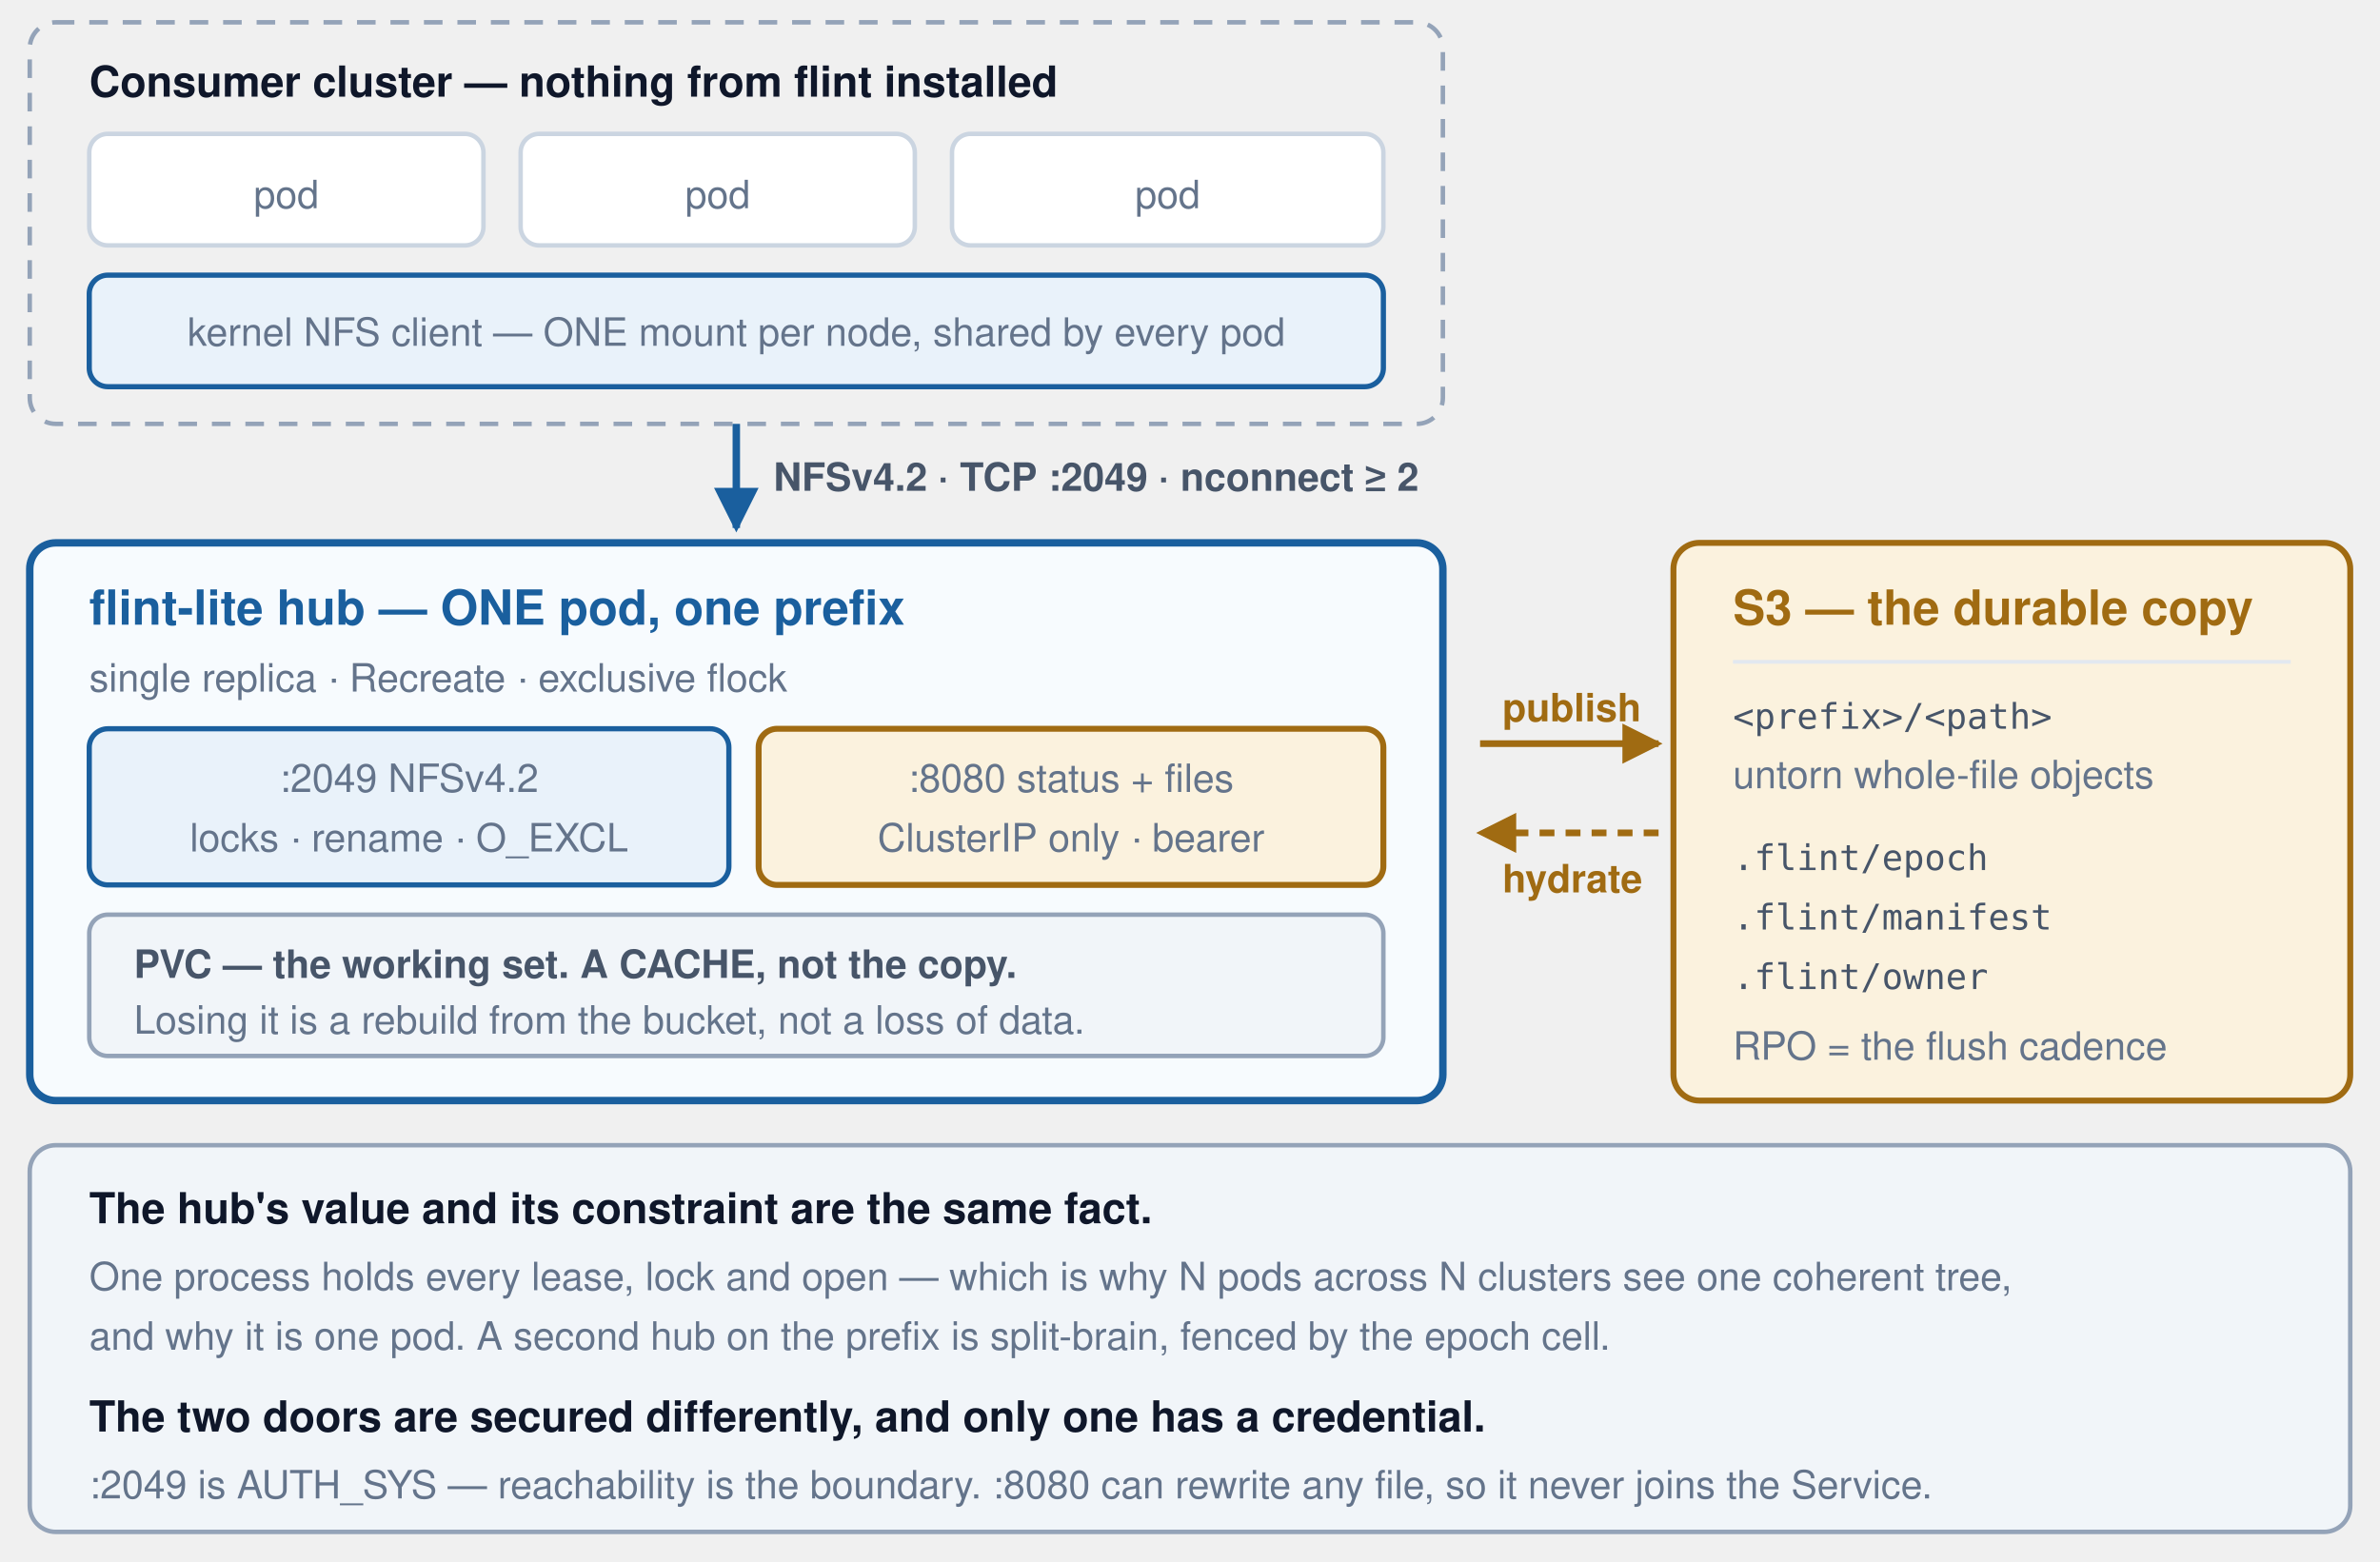
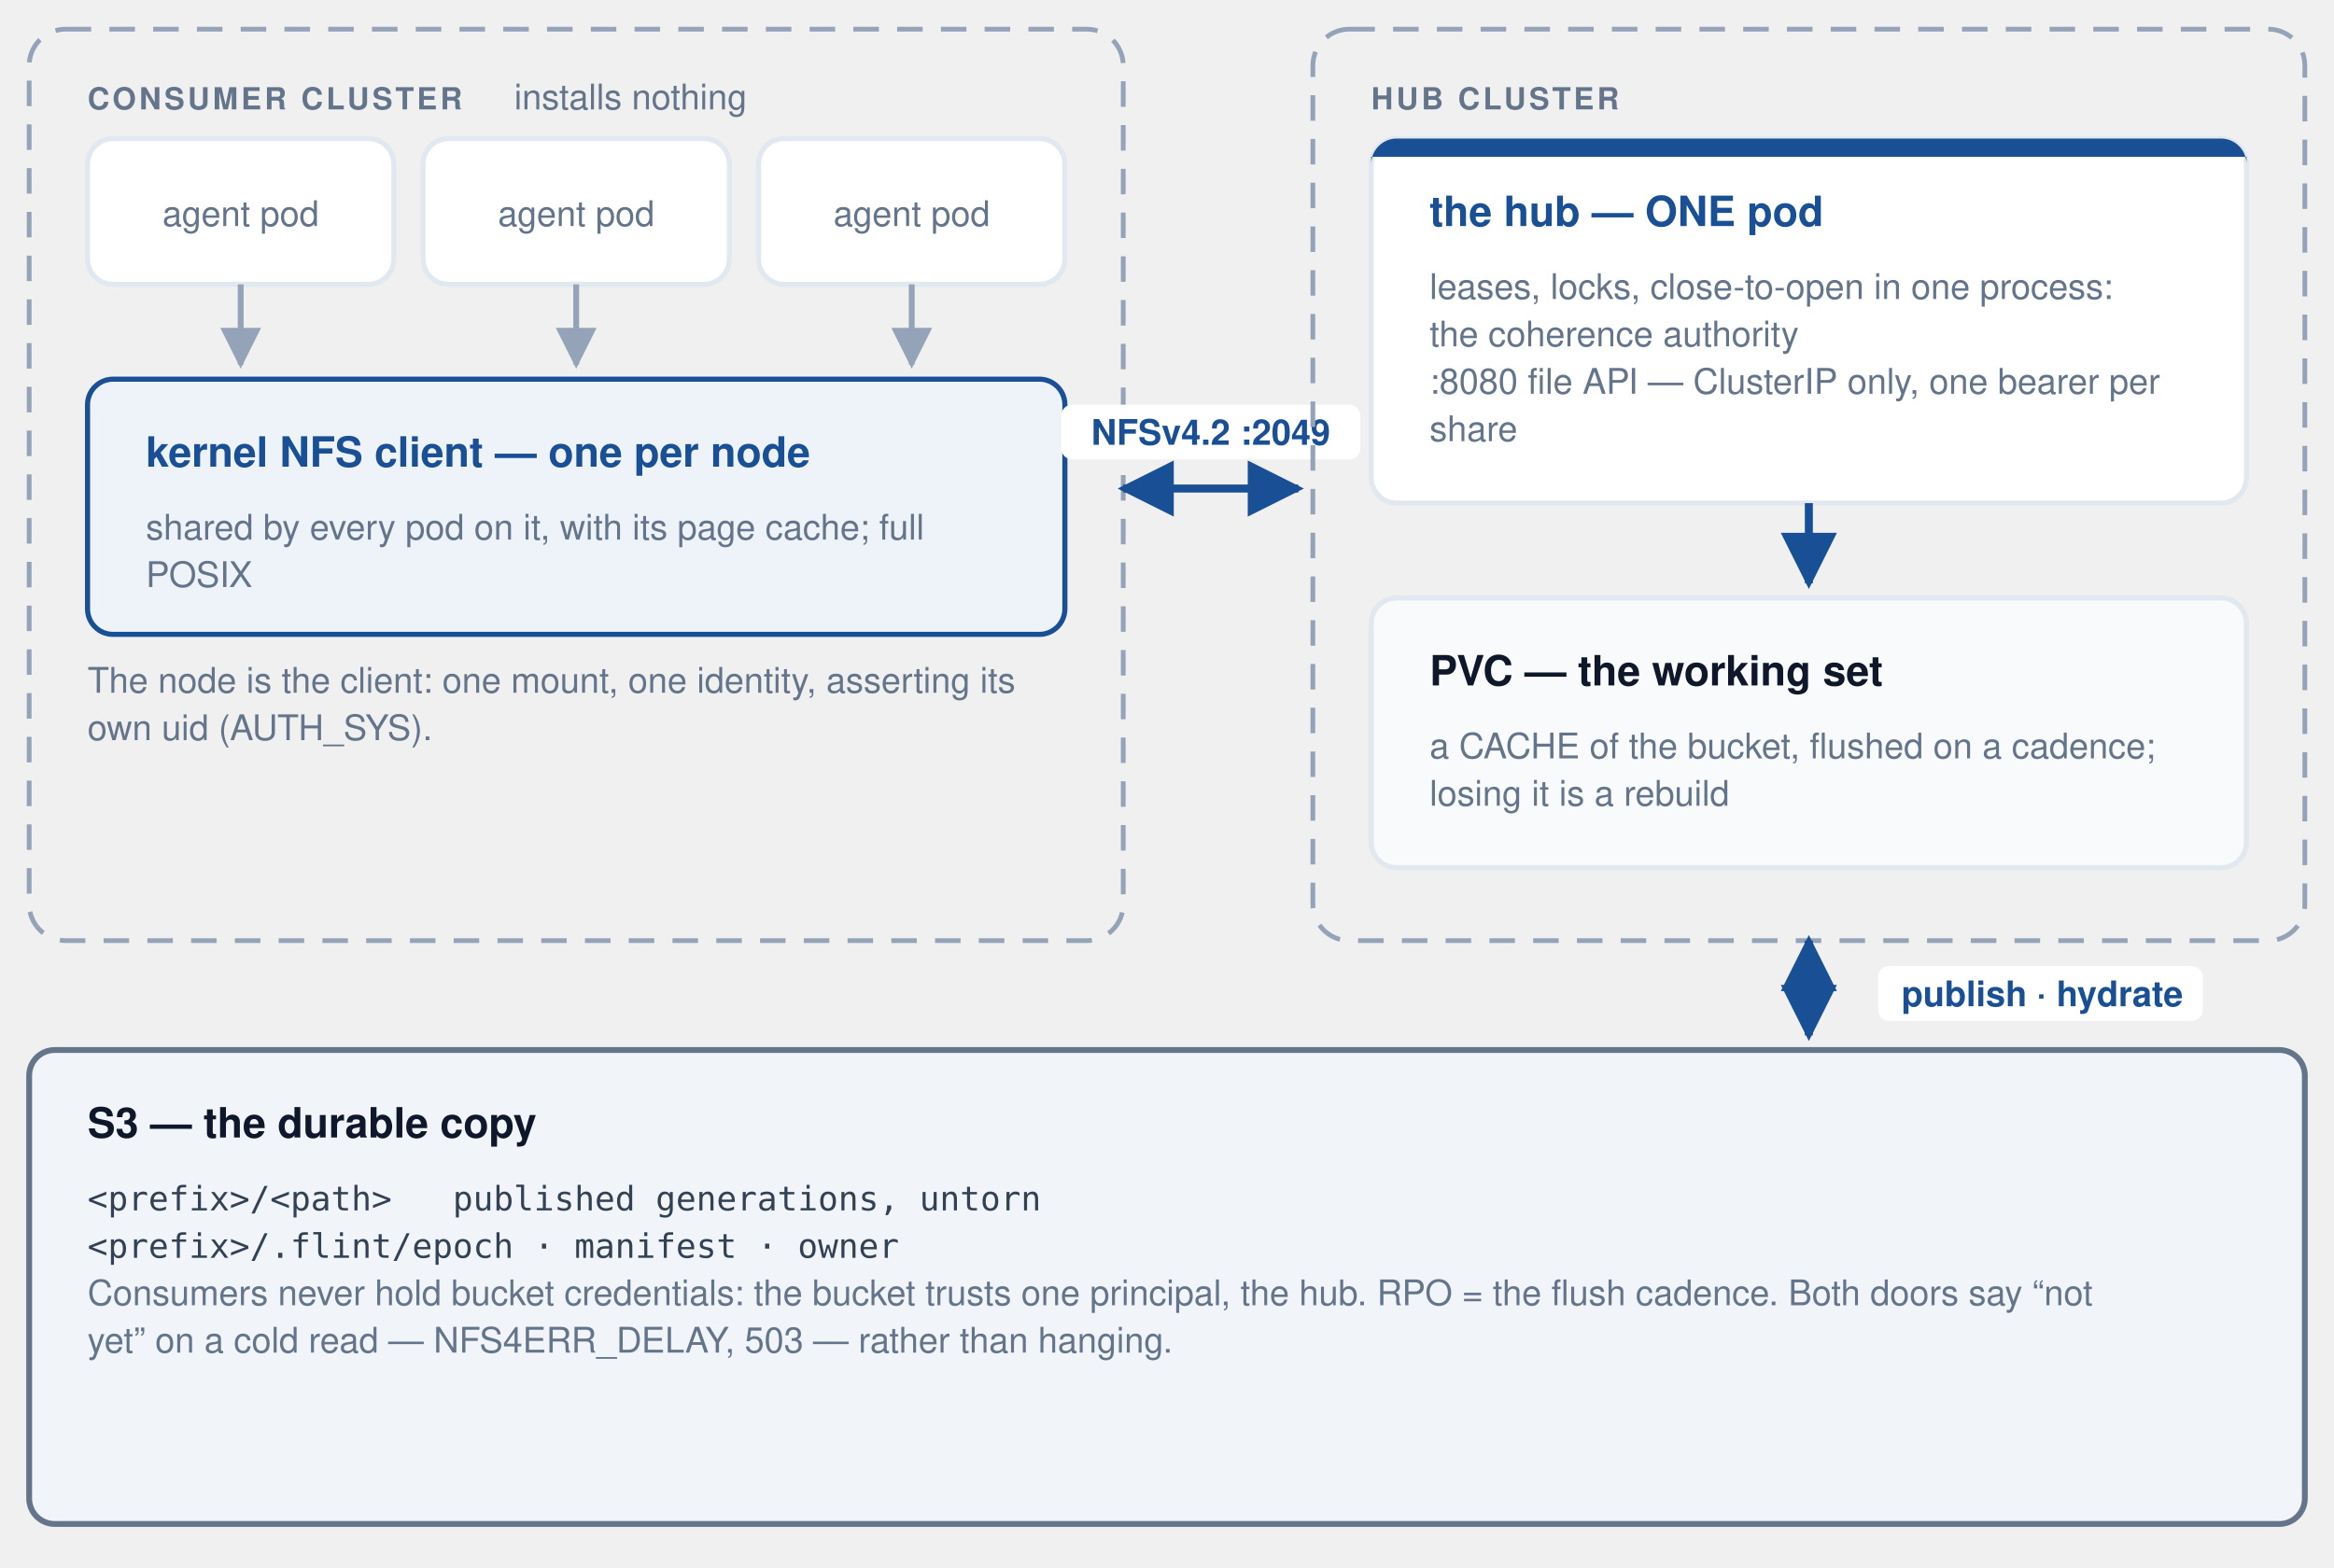
- <svg xmlns="http://www.w3.org/2000/svg" viewBox="0 0 640 420" role="img" aria-label="flint-lite topology, top to bottom: consumer pods in any cluster share one node kernel NFS client, which reaches the hub Service on port 2049; the hub pod holds the coherence state and a PVC working set, and publishes to and hydrates from the S3 prefix that holds the durable copy.">
+ <svg xmlns="http://www.w3.org/2000/svg" viewBox="0 0 640 430" role="img" aria-label="flint-lite topology: consumer pods share one node kernel NFS client reaching the hub on port 2049; the hub holds coherence state and a PVC working set and publishes to the S3 prefix that holds the durable copy.">
  <style>
  text{font-family:"Helvetica Neue",Helvetica,Arial,sans-serif;fill:#0f172a}
-   .tt{font-size:13px;font-weight:600}
-   .th{font-size:11.5px;font-weight:600}
-   .tx{font-size:10.5px;fill:#64748b}
-   .tsb{font-size:10.5px;font-weight:600;fill:#475569}
-   .mns{font-family:Menlo,"SF Mono",Consolas,monospace;font-size:9.5px;fill:#475569}
-   .ctr{text-anchor:middle}
-   .c-blue{fill:#1a5f9e}.c-ochre{fill:#a06b12}
-   .bx{fill:#fff;stroke:#cbd5e1;stroke-width:1.2}
-   .bx-blue{fill:#e9f2fa;stroke:#1a5f9e;stroke-width:1.4}
-   .bx-hub{fill:#f7fbfe;stroke:#1a5f9e;stroke-width:2}
-   .bx-ochre{fill:#fbf2de;stroke:#a06b12;stroke-width:1.6}
-   .bx-slate{fill:#f1f5f9;stroke:#94a3b8;stroke-width:1.2}
-   .grp{fill:none;stroke:#94a3b8;stroke-width:1.2;stroke-dasharray:5 4}
-   .ln-blue{stroke:#1a5f9e;stroke-width:2;fill:none}
-   .ln-ochre{stroke:#a06b12;stroke-width:1.8;fill:none}
-   .dash{stroke-dasharray:4 3}
+   .t1{font-size:14.96px;font-weight:600}
+   .t2{font-size:11.44px;font-weight:600}
+   .t3{font-size:10.56px}
+   .t3b{font-size:10.56px;font-weight:600;fill:#334155}
+   .t4{font-size:9.68px;fill:#64748b}
+   .t4b{font-size:9.68px;font-weight:600;fill:#334155}
+   .mono{font-family:Menlo,"SF Mono",Consolas,monospace;font-size:9.24px;fill:#334155}
+   .mute{fill:#64748b}
+   .cap{font-size:8.36px;font-weight:600;letter-spacing:.1em;fill:#64748b}
+   .num{font-size:9.68px;font-weight:600;fill:#ffffff}
+   .on{font-size:11.44px;font-weight:600;fill:#ffffff}
+   .onsub{font-size:9.68px;fill:#ffffff;opacity:.85}
+   .c-red{fill:#b4232a}
+   .c-lite{fill:#184f95} .c-lean{fill:#0f7a55} .c-pass{fill:#7d530c} .c-forge{fill:#8c2449}
+   .f-lite{fill:#184f95} .f-lean{fill:#1baf7a} .f-pass{fill:#a06b12} .f-forge{fill:#b03060}
+   .f-red{fill:#b4232a} .f-ink{fill:#334155}
+   .b-lite{fill:#eef3fa;stroke:#184f95;stroke-width:1.4} .b-lean{fill:#ecf8f2;stroke:#1baf7a;stroke-width:1.4} .b-pass{fill:#faf3e6;stroke:#a06b12;stroke-width:1.4} .b-forge{fill:#faedf2;stroke:#b03060;stroke-width:1.4}
+   .hd-lite{fill:#184f95} .hd-lean{fill:#0f7a55} .hd-pass{fill:#7d530c} .hd-forge{fill:#8c2449}
+   .hd-lbl{fill:#334155}
+   .l-lite{stroke:#184f95;stroke-width:2.2;fill:none} .l-lean{stroke:#1baf7a;stroke-width:2.2;fill:none} .l-pass{stroke:#a06b12;stroke-width:2.2;fill:none} .l-forge{stroke:#b03060;stroke-width:2.2;fill:none}
+   .l-ctl{stroke:#94a3b8;stroke-width:1.6;fill:none}
+   .l-ink{stroke:#334155;stroke-width:2.2;fill:none}
+   .l-red{stroke:#b4232a;stroke-width:2.2;fill:none}
+   .bx{fill:#ffffff;stroke:#e2e8f0;stroke-width:1.4}
+   .panel{fill:#f8fafc;stroke:#e2e8f0;stroke-width:1.4}
+   .s3{fill:#f1f5f9;stroke:#64748b;stroke-width:1.6}
+   .grp{fill:none;stroke:#94a3b8;stroke-width:1.3;stroke-dasharray:7 5}
  .hair{stroke:#e2e8f0;stroke-width:1}
+   .lbl{fill:#f8fafc} .rowb{fill:#fbfcfd}
+   .frame{fill:none;stroke:#e2e8f0;stroke-width:1.2}
+   .halo{fill:#ffffff}
+   .chip{fill:#f8fafc;stroke:#e2e8f0;stroke-width:1}
+   .chip-red{fill:#b4232a}
+   .chip-lite{fill:#184f95} .chip-lean{fill:#0f7a55} .chip-pass{fill:#7d530c} .chip-forge{fill:#8c2449}
+   .chip .cap{fill:#334155}
+   /* On a filled shape. Last on purpose: a class beats a presentation
+      attribute, so this must win over .t4/.cap/.mono. */
+   .on,.num,.onsub{fill:#ffffff}
+   .cap.on{fill:#ffffff}
</style>
  <defs>
-     <marker id="p2-b" viewBox="0 0 10 10" refX="9" refY="5" markerWidth="6" markerHeight="6" orient="auto-start-reverse">
-       <path d="M0,0 L10,5 L0,10 z" fill="#1a5f9e" />
+     <marker id="a-lite" viewBox="0 0 10 10" refX="9" refY="5" markerWidth="7" markerHeight="7" orient="auto-start-reverse">
+       <path d="M0,0 L10,5 L0,10 z" fill="#184f95" />
    </marker>
-     <marker id="p2-o" viewBox="0 0 10 10" refX="9" refY="5" markerWidth="6" markerHeight="6" orient="auto-start-reverse">
+     <marker id="a-lean" viewBox="0 0 10 10" refX="9" refY="5" markerWidth="7" markerHeight="7" orient="auto-start-reverse">
+       <path d="M0,0 L10,5 L0,10 z" fill="#1baf7a" />
+     </marker>
+     <marker id="a-pass" viewBox="0 0 10 10" refX="9" refY="5" markerWidth="7" markerHeight="7" orient="auto-start-reverse">
      <path d="M0,0 L10,5 L0,10 z" fill="#a06b12" />
    </marker>
+     <marker id="a-forge" viewBox="0 0 10 10" refX="9" refY="5" markerWidth="7" markerHeight="7" orient="auto-start-reverse">
+       <path d="M0,0 L10,5 L0,10 z" fill="#b03060" />
+     </marker>
+     <marker id="a-ctl" viewBox="0 0 10 10" refX="9" refY="5" markerWidth="7" markerHeight="7" orient="auto-start-reverse">
+       <path d="M0,0 L10,5 L0,10 z" fill="#94a3b8" />
+     </marker>
+     <marker id="a-ink" viewBox="0 0 10 10" refX="9" refY="5" markerWidth="7" markerHeight="7" orient="auto-start-reverse">
+       <path d="M0,0 L10,5 L0,10 z" fill="#334155" />
+     </marker>
+     <marker id="a-red" viewBox="0 0 10 10" refX="9" refY="5" markerWidth="7" markerHeight="7" orient="auto-start-reverse">
+       <path d="M0,0 L10,5 L0,10 z" fill="#b4232a" />
+     </marker>
  </defs>
-   <rect x="8" y="6" width="380" height="108" rx="7" class="grp" />
-   <text class="th" x="24" y="26">Consumer cluster — nothing from flint installed</text>
-   <rect x="24" y="36" width="106" height="30" rx="5" class="bx" />
-   <text class="tx ctr" x="77" y="56">pod</text>
-   <rect x="140" y="36" width="106" height="30" rx="5" class="bx" />
-   <text class="tx ctr" x="193" y="56">pod</text>
-   <rect x="256" y="36" width="116" height="30" rx="5" class="bx" />
-   <text class="tx ctr" x="314" y="56">pod</text>
-   <rect x="24" y="74" width="348" height="30" rx="5" class="bx-blue" />
-   <text class="tx ctr" x="198" y="93">kernel NFS client — ONE mount per node, shared by every pod</text>
-   <line class="ln-blue" x1="198" y1="114" x2="198" y2="142" marker-end="url(#p2-b)" />
-   <text class="tsb" x="208" y="132">NFSv4.2 · TCP :2049 · nconnect ≥ 2</text>
-   <rect x="8" y="146" width="380" height="150" rx="7" class="bx-hub" />
-   <text class="tt c-blue" x="24" y="168">flint-lite hub — ONE pod, one prefix</text>
-   <text class="tx" x="24" y="186">single replica · Recreate · exclusive flock</text>
-   <rect x="24" y="196" width="172" height="42" rx="5" class="bx-blue" />
-   <text class="tx ctr" x="110" y="213">:2049 NFSv4.2</text>
-   <text class="tx ctr" x="110" y="229">locks · rename · O_EXCL</text>
-   <rect x="204" y="196" width="168" height="42" rx="5" class="bx-ochre" />
-   <text class="tx ctr" x="288" y="213">:8080 status + files</text>
-   <text class="tx ctr" x="288" y="229">ClusterIP only · bearer</text>
-   <rect x="24" y="246" width="348" height="38" rx="5" class="bx-slate" />
-   <text class="tsb" x="36" y="263">PVC — the working set. A CACHE, not the copy.</text>
-   <text class="tx" x="36" y="278">Losing it is a rebuild from the bucket, not a loss of data.</text>
-   <line class="ln-ochre" x1="398" y1="200" x2="446" y2="200" marker-end="url(#p2-o)" />
-   <line class="ln-ochre dash" x1="446" y1="224" x2="398" y2="224" marker-end="url(#p2-o)" />
-   <text class="tsb c-ochre" x="404" y="194">publish</text>
-   <text class="tsb c-ochre" x="404" y="240">hydrate</text>
-   <rect x="450" y="146" width="182" height="150" rx="7" class="bx-ochre" />
-   <text class="tt c-ochre" x="466" y="168">S3 — the durable copy</text>
-   <line class="hair" x1="466" y1="178" x2="616" y2="178" />
-   <text class="mns" x="466" y="196">&lt;prefix&gt;/&lt;path&gt;</text>
-   <text class="tx" x="466" y="212">untorn whole-file objects</text>
-   <text class="mns" x="466" y="234">.flint/epoch</text>
-   <text class="mns" x="466" y="250">.flint/manifest</text>
-   <text class="mns" x="466" y="266">.flint/owner</text>
-   <text class="tx" x="466" y="285">RPO = the flush cadence</text>
-   <rect x="8" y="308" width="624" height="104" rx="7" class="bx-slate" />
-   <text class="th" x="24" y="329">The hub's value and its constraint are the same fact.</text>
-   <text class="tx" x="24" y="347">One process holds every lease, lock and open — which is why N pods across N clusters see one coherent tree,</text>
-   <text class="tx" x="24" y="363">and why it is one pod. A second hub on the prefix is split-brain, fenced by the epoch cell.</text>
-   <text class="th" x="24" y="385">The two doors are secured differently, and only one has a credential.</text>
-   <text class="tx" x="24" y="403">:2049 is AUTH_SYS — reachability is the boundary. :8080 can rewrite any file, so it never joins the Service.</text>
+   <rect x="8" y="8" width="300" height="250" rx="10" class="grp" />
+   <text class="cap" x="24" y="30">CONSUMER CLUSTER</text>
+   <text class="t4" x="141" y="30">installs nothing</text>
+   <rect x="24" y="38" width="84" height="40" rx="7" class="bx" />
+   <text class="t4" x="66" y="62" style="text-anchor:middle">agent pod</text>
+   <line class="l-ctl" x1="66" y1="78" x2="66" y2="100" marker-end="url(#a-ctl)" />
+   <rect x="116" y="38" width="84" height="40" rx="7" class="bx" />
+   <text class="t4" x="158" y="62" style="text-anchor:middle">agent pod</text>
+   <line class="l-ctl" x1="158" y1="78" x2="158" y2="100" marker-end="url(#a-ctl)" />
+   <rect x="208" y="38" width="84" height="40" rx="7" class="bx" />
+   <text class="t4" x="250" y="62" style="text-anchor:middle">agent pod</text>
+   <line class="l-ctl" x1="250" y1="78" x2="250" y2="100" marker-end="url(#a-ctl)" />
+   <rect x="24" y="104" width="268" height="70" rx="7" class="b-lite" />
+   <text class="t2 c-lite" x="40" y="128">kernel NFS client — one per node</text>
+   <text class="t4" x="40" y="148">shared by every pod on it, with its page cache; full</text>
+   <text class="t4" x="40" y="161">POSIX</text>
+   <text class="t4" x="24" y="190">The node is the client: one mount, one identity, asserting its</text>
+   <text class="t4" x="24" y="203">own uid (AUTH_SYS).</text>
+   <line class="l-lite" x1="308" y1="134" x2="356" y2="134" marker-start="url(#a-lite)" marker-end="url(#a-lite)" />
+   <rect x="291" y="111" width="82" height="15" rx="3" class="halo" />
+   <text class="t4b c-lite" x="332" y="122" style="text-anchor:middle">NFSv4.2 :2049</text>
+   <rect x="360" y="8" width="272" height="250" rx="10" class="grp" />
+   <text class="cap" x="376" y="30">HUB CLUSTER</text>
+   <rect x="376" y="38" width="240" height="100" rx="7" class="bx" />
+   <path class="f-lite" d="M383,38 H609 A7,7 0 0 1 616,45 V43 H376 V45 A7,7 0 0 1 383,38 Z" />
+   <text class="t2 c-lite" x="392" y="62">the hub — ONE pod</text>
+   <text class="t4" x="392" y="82">leases, locks, close-to-open in one process:</text>
+   <text class="t4" x="392" y="95">the coherence authority</text>
+   <text class="t4" x="392" y="108">:8080 file API — ClusterIP only, one bearer per</text>
+   <text class="t4" x="392" y="121">share</text>
+   <line class="l-lite" x1="496" y1="138" x2="496" y2="160" marker-end="url(#a-lite)" />
+   <rect x="376" y="164" width="240" height="74" rx="7" class="panel" />
+   <text class="t2" x="392" y="188">PVC — the working set</text>
+   <text class="t4" x="392" y="208">a CACHE of the bucket, flushed on a cadence;</text>
+   <text class="t4" x="392" y="221">losing it is a rebuild</text>
+   <line class="l-lite" x1="496" y1="258" x2="496" y2="284" marker-start="url(#a-lite)" marker-end="url(#a-lite)" />
+   <rect x="515" y="265" width="89" height="15" rx="3" class="halo" />
+   <text class="t4b c-lite" x="560" y="276" style="text-anchor:middle">publish · hydrate</text>
+   <rect x="8" y="288" width="624" height="130" rx="7" class="s3" />
+   <text class="t2" x="24" y="312">S3 — the durable copy</text>
+   <text class="mono" x="24" y="332" xml:space="preserve">&lt;prefix&gt;/&lt;path&gt;   published generations, untorn</text>
+   <text class="mono" x="24" y="345" xml:space="preserve">&lt;prefix&gt;/.flint/epoch · manifest · owner</text>
+   <text class="t4" x="24" y="358">Consumers never hold bucket credentials: the bucket trusts one principal, the hub. RPO = the flush cadence. Both doors say “not</text>
+   <text class="t4" x="24" y="371">yet” on a cold read — NFS4ERR_DELAY, 503 — rather than hanging.</text>
</svg>
